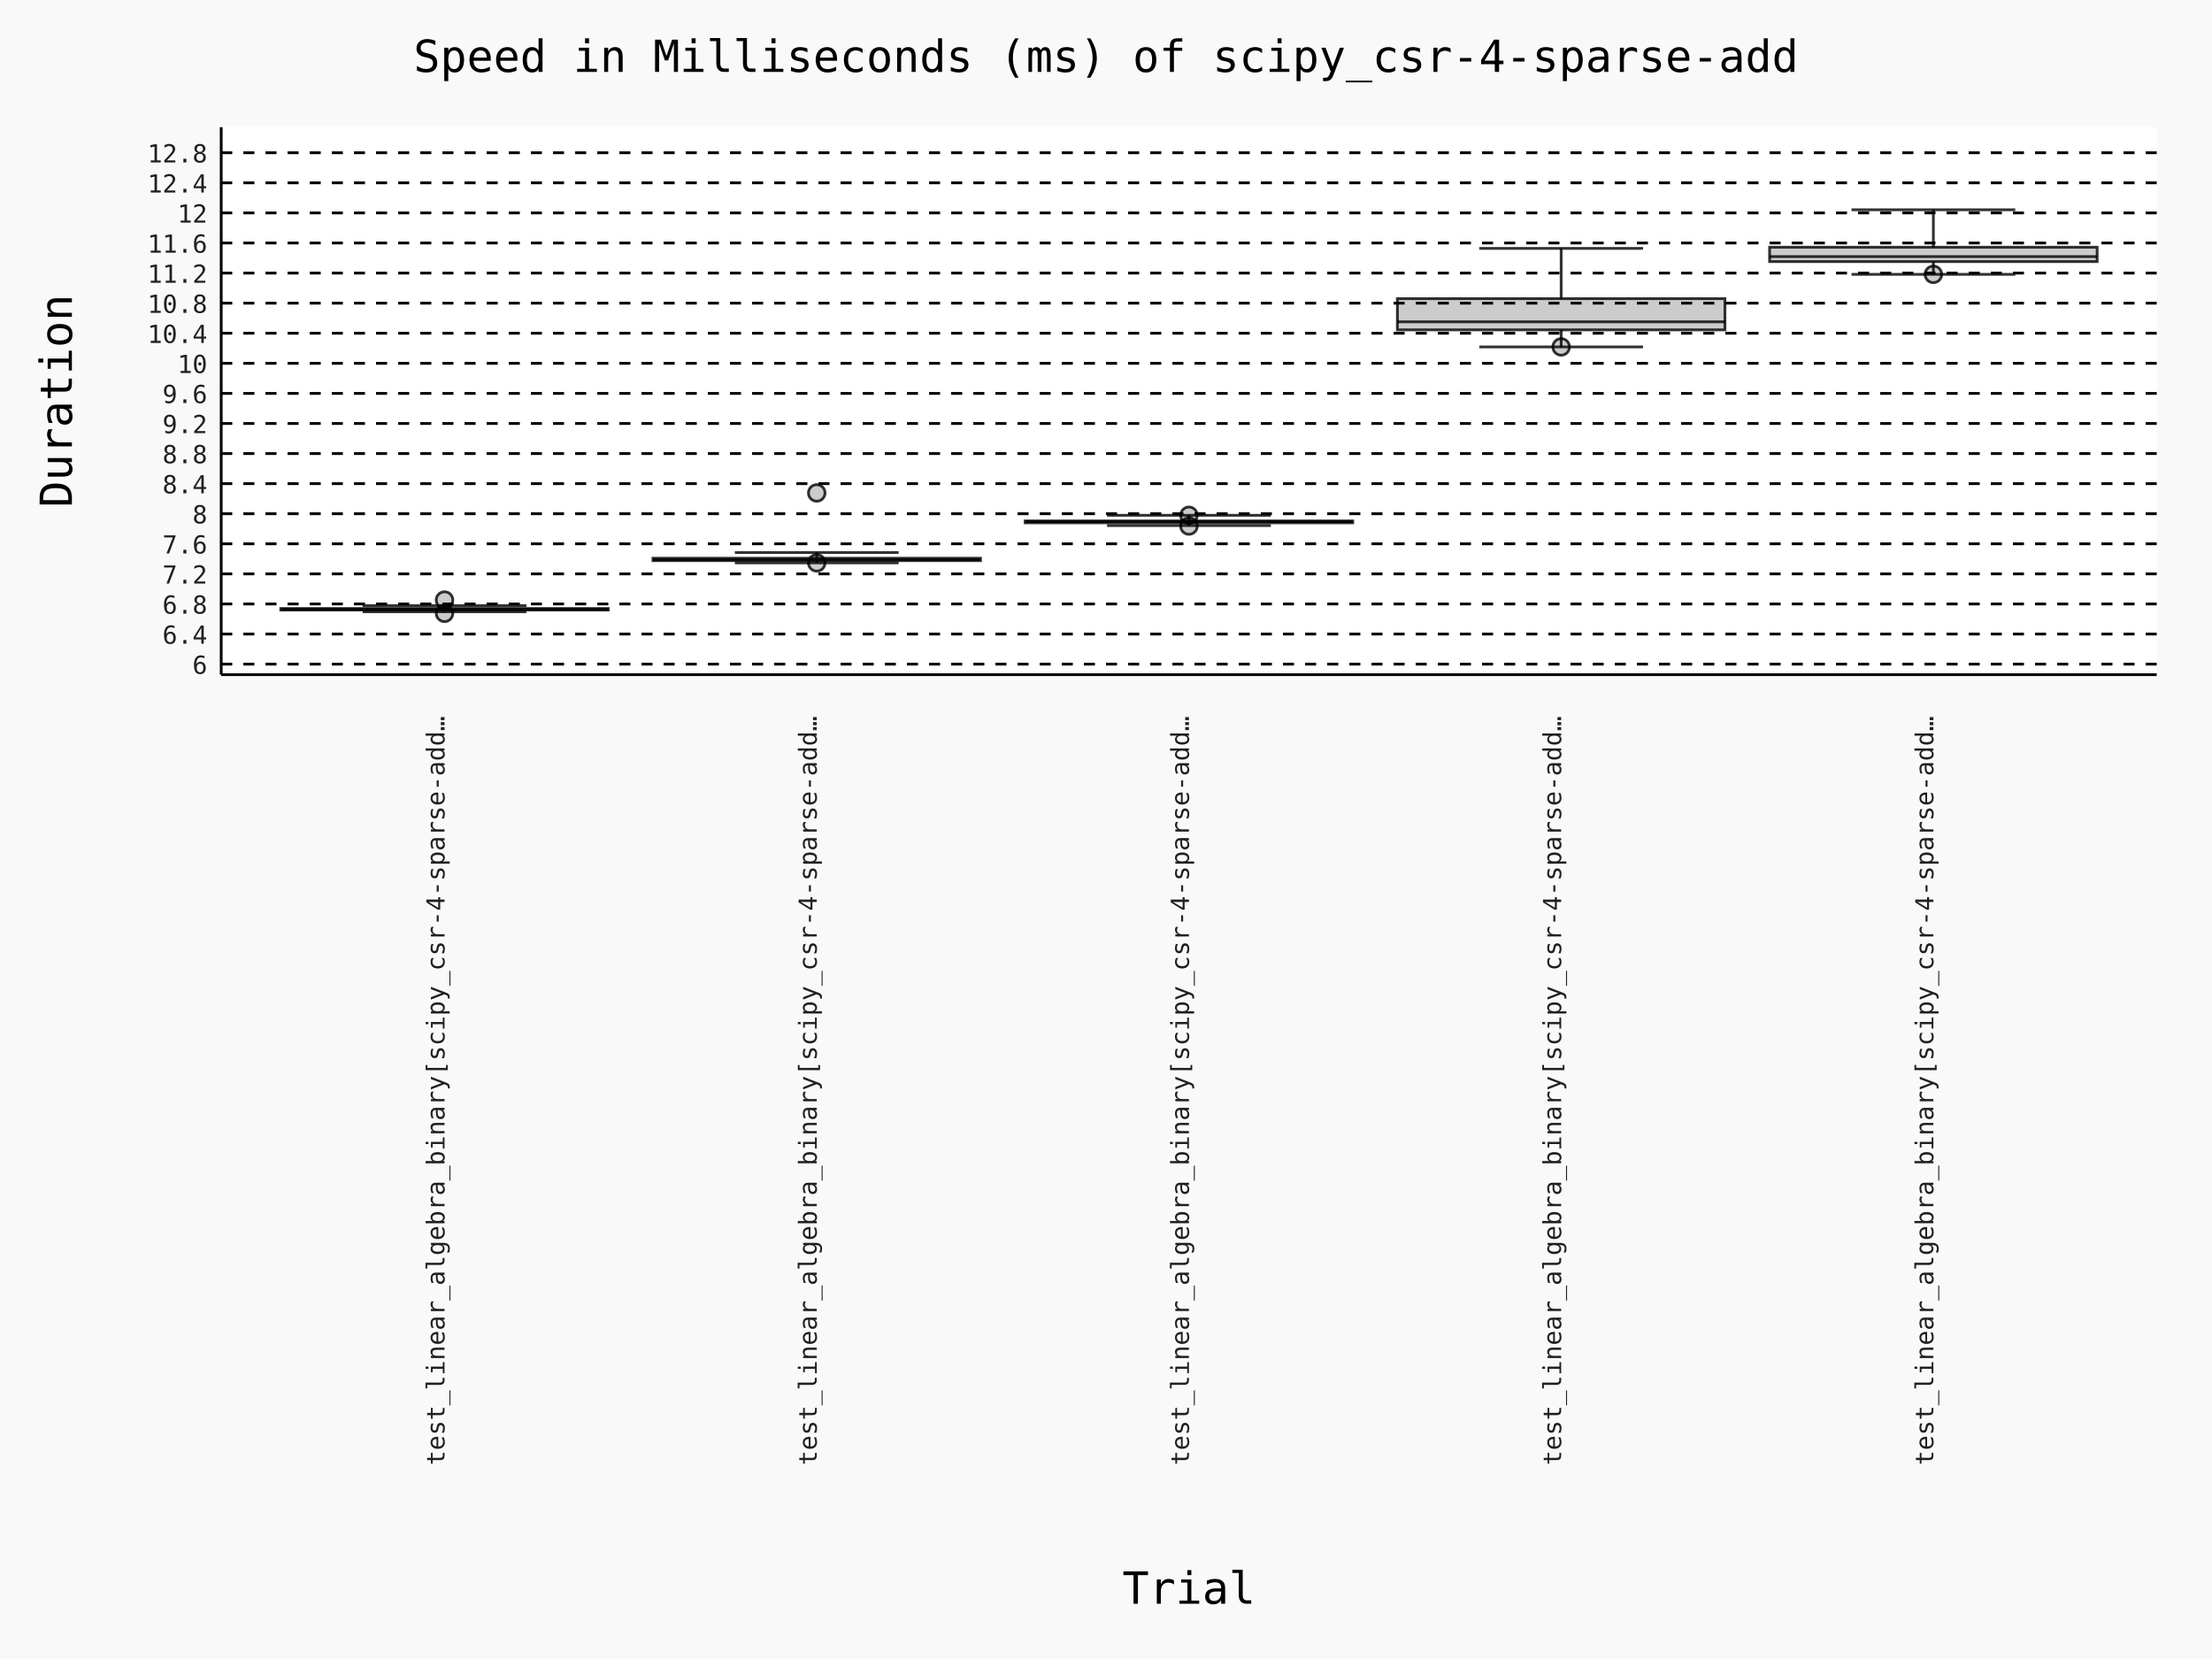
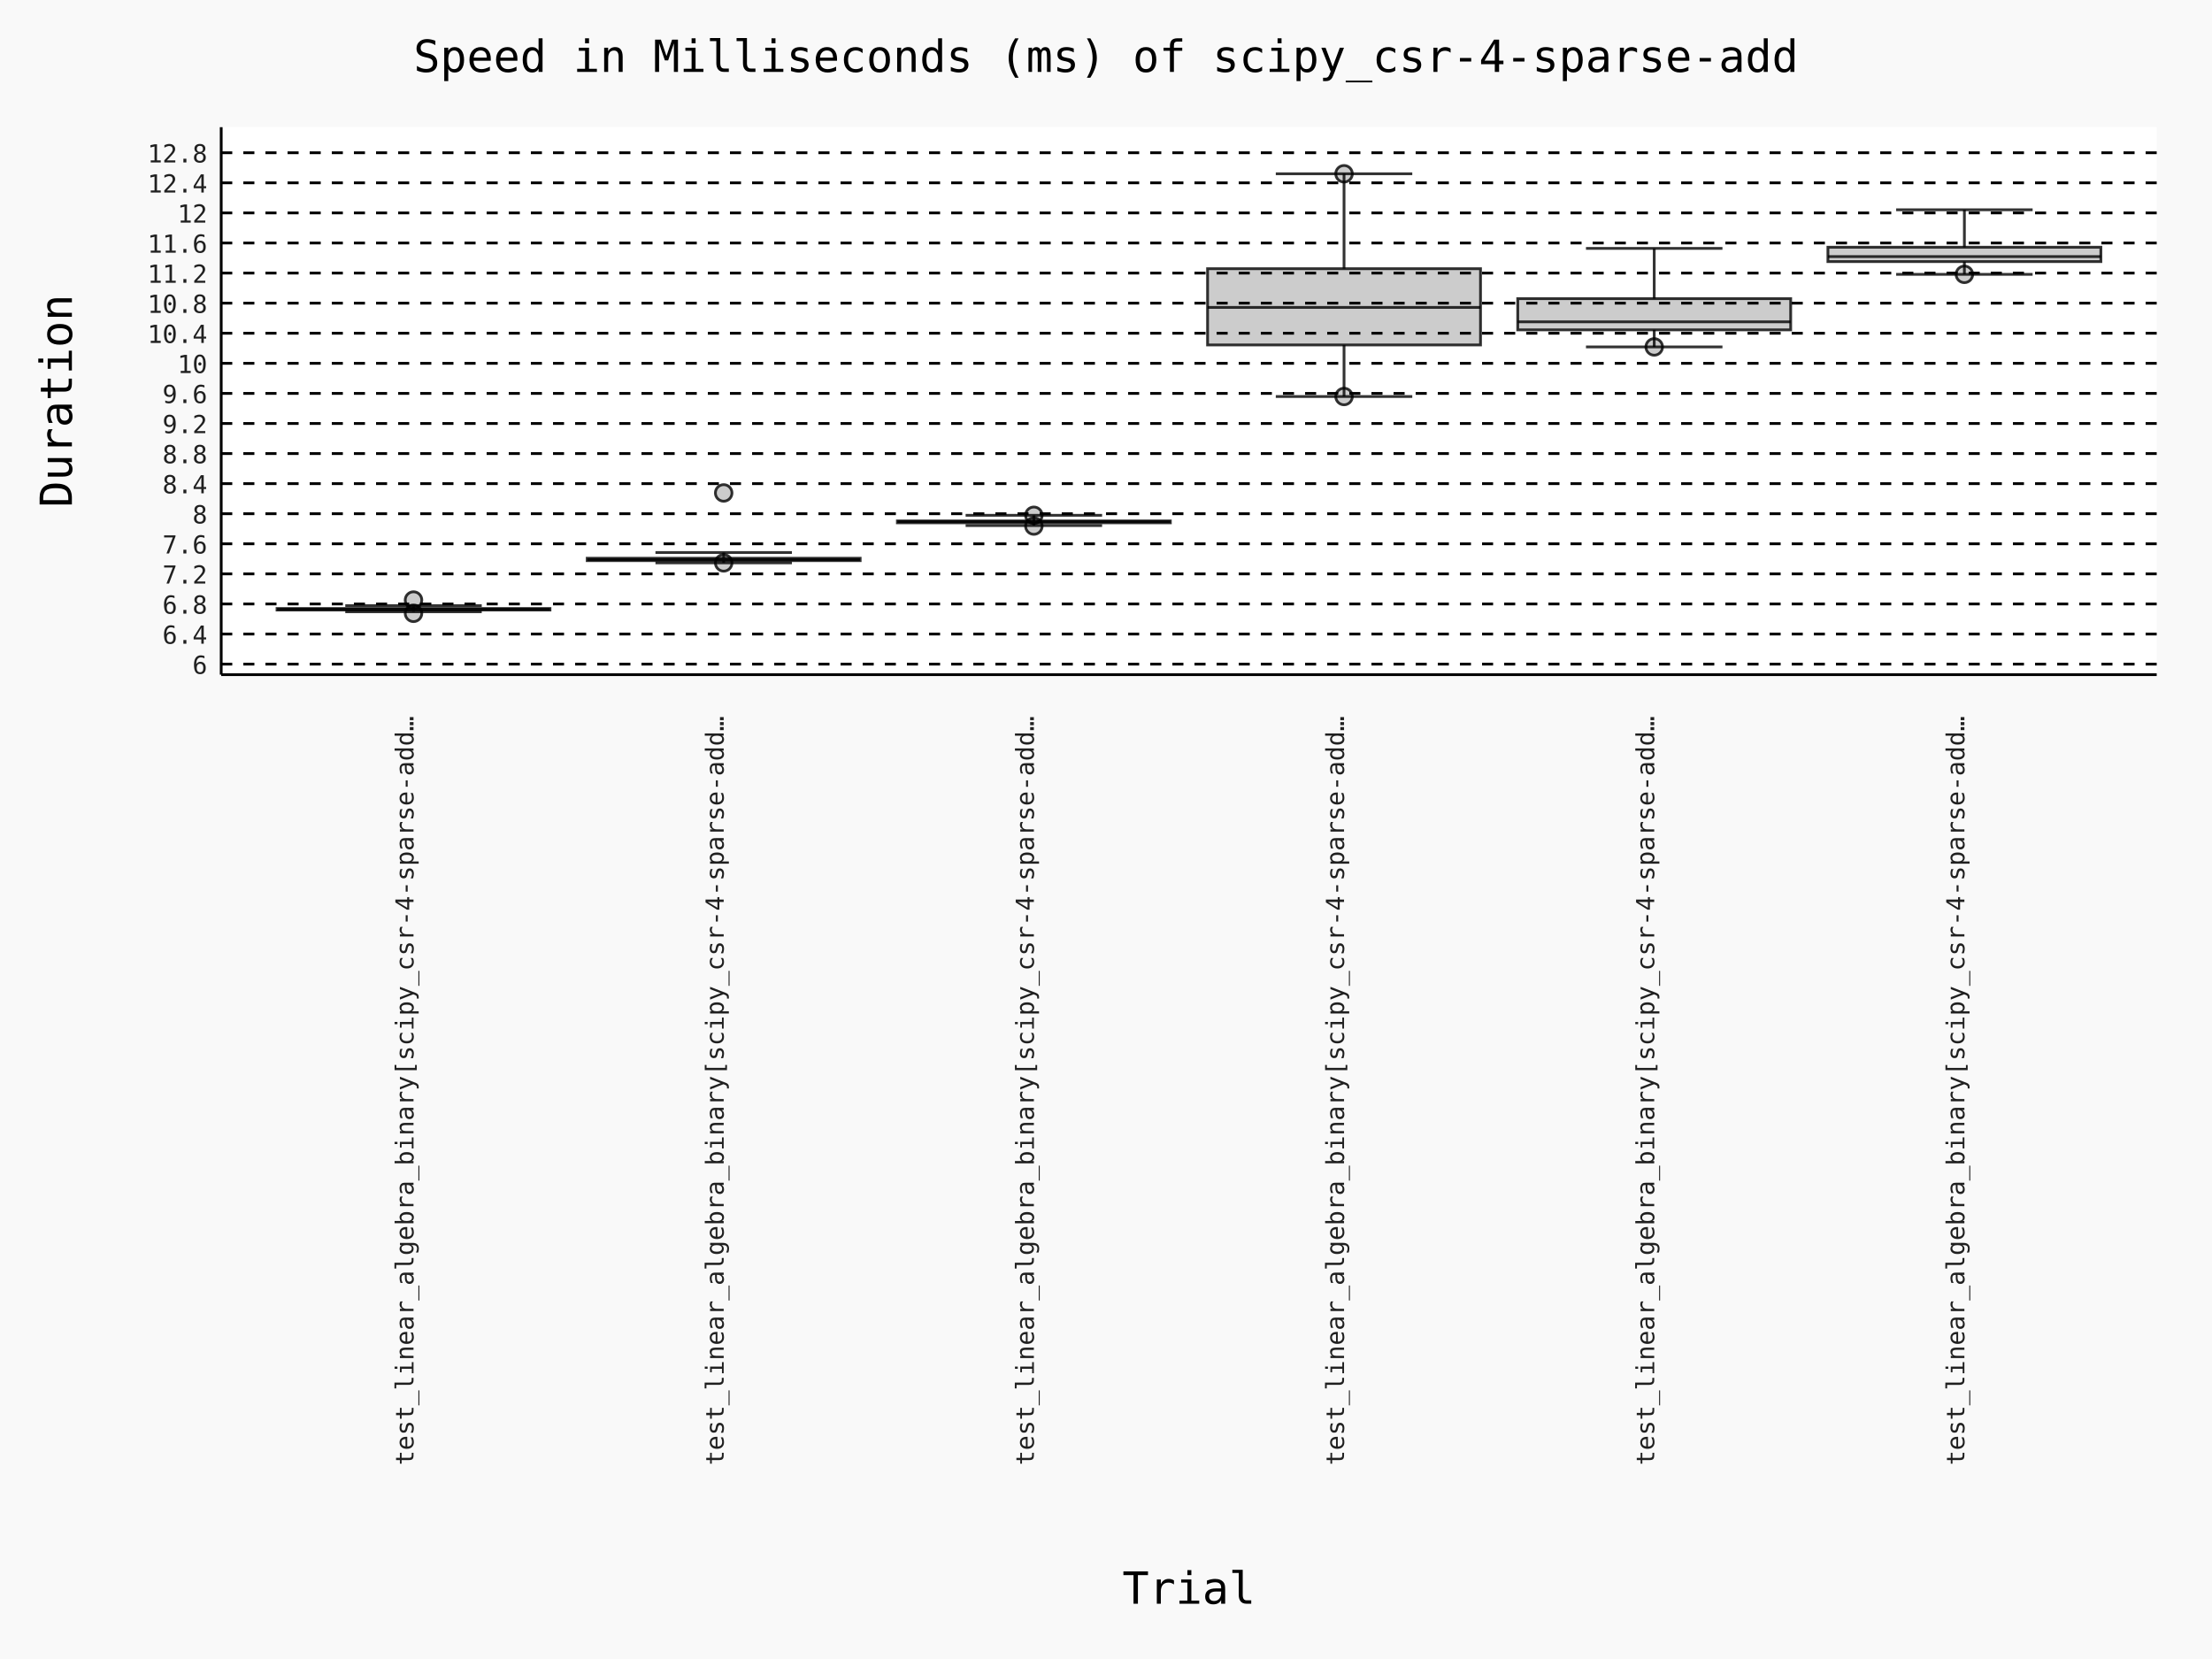
- <svg xmlns="http://www.w3.org/2000/svg" id="chart-ff02e751-774c-4d9a-b267-6b075ef57580" class="pygal-chart" viewBox="0 0 800 600">
+ <svg xmlns="http://www.w3.org/2000/svg" id="chart-46a3e289-b3c2-4d91-8b27-6cdac605e0e9" class="pygal-chart" viewBox="0 0 800 600">
  <defs>
-     <style type="text/css">#chart-ff02e751-774c-4d9a-b267-6b075ef57580{-webkit-user-select:none;-webkit-font-smoothing:antialiased;font-family:Consolas,"Deja Vu Sans Mono","Bitstream Vera Sans Mono","Courier New",monospace}#chart-ff02e751-774c-4d9a-b267-6b075ef57580 .title{font-family:Consolas,"Deja Vu Sans Mono","Bitstream Vera Sans Mono","Courier New",monospace;font-size:16px}#chart-ff02e751-774c-4d9a-b267-6b075ef57580 .legends .legend text{font-family:Consolas,"Deja Vu Sans Mono","Bitstream Vera Sans Mono","Courier New",monospace;font-size:14px}#chart-ff02e751-774c-4d9a-b267-6b075ef57580 .axis text{font-family:Consolas,"Deja Vu Sans Mono","Bitstream Vera Sans Mono","Courier New",monospace;font-size:10px}#chart-ff02e751-774c-4d9a-b267-6b075ef57580 .axis text.major{font-family:Consolas,"Deja Vu Sans Mono","Bitstream Vera Sans Mono","Courier New",monospace;font-size:10px}#chart-ff02e751-774c-4d9a-b267-6b075ef57580 .text-overlay text.value{font-family:Consolas,"Deja Vu Sans Mono","Bitstream Vera Sans Mono","Courier New",monospace;font-size:16px}#chart-ff02e751-774c-4d9a-b267-6b075ef57580 .text-overlay text.label{font-family:Consolas,"Deja Vu Sans Mono","Bitstream Vera Sans Mono","Courier New",monospace;font-size:10px}#chart-ff02e751-774c-4d9a-b267-6b075ef57580 .tooltip{font-family:Consolas,"Deja Vu Sans Mono","Bitstream Vera Sans Mono","Courier New",monospace;font-size:14px}#chart-ff02e751-774c-4d9a-b267-6b075ef57580 text.no_data{font-family:Consolas,"Deja Vu Sans Mono","Bitstream Vera Sans Mono","Courier New",monospace;font-size:64px}
- #chart-ff02e751-774c-4d9a-b267-6b075ef57580{background-color:rgba(249,249,249,1)}#chart-ff02e751-774c-4d9a-b267-6b075ef57580 path,#chart-ff02e751-774c-4d9a-b267-6b075ef57580 line,#chart-ff02e751-774c-4d9a-b267-6b075ef57580 rect,#chart-ff02e751-774c-4d9a-b267-6b075ef57580 circle{-webkit-transition:150ms;-moz-transition:150ms;transition:150ms}#chart-ff02e751-774c-4d9a-b267-6b075ef57580 .graph &gt; .background{fill:rgba(249,249,249,1)}#chart-ff02e751-774c-4d9a-b267-6b075ef57580 .plot &gt; .background{fill:rgba(255,255,255,1)}#chart-ff02e751-774c-4d9a-b267-6b075ef57580 .graph{fill:rgba(0,0,0,.87)}#chart-ff02e751-774c-4d9a-b267-6b075ef57580 text.no_data{fill:rgba(0,0,0,1)}#chart-ff02e751-774c-4d9a-b267-6b075ef57580 .title{fill:rgba(0,0,0,1)}#chart-ff02e751-774c-4d9a-b267-6b075ef57580 .legends .legend text{fill:rgba(0,0,0,.87)}#chart-ff02e751-774c-4d9a-b267-6b075ef57580 .legends .legend:hover text{fill:rgba(0,0,0,1)}#chart-ff02e751-774c-4d9a-b267-6b075ef57580 .axis .line{stroke:rgba(0,0,0,1)}#chart-ff02e751-774c-4d9a-b267-6b075ef57580 .axis .guide.line{stroke:rgba(0,0,0,.54)}#chart-ff02e751-774c-4d9a-b267-6b075ef57580 .axis .major.line{stroke:rgba(0,0,0,.87)}#chart-ff02e751-774c-4d9a-b267-6b075ef57580 .axis text.major{fill:rgba(0,0,0,1)}#chart-ff02e751-774c-4d9a-b267-6b075ef57580 .axis.y .guides:hover .guide.line,#chart-ff02e751-774c-4d9a-b267-6b075ef57580 .line-graph .axis.x .guides:hover .guide.line,#chart-ff02e751-774c-4d9a-b267-6b075ef57580 .stackedline-graph .axis.x .guides:hover .guide.line,#chart-ff02e751-774c-4d9a-b267-6b075ef57580 .xy-graph .axis.x .guides:hover .guide.line{stroke:rgba(0,0,0,1)}#chart-ff02e751-774c-4d9a-b267-6b075ef57580 .axis .guides:hover text{fill:rgba(0,0,0,1)}#chart-ff02e751-774c-4d9a-b267-6b075ef57580 .reactive{fill-opacity:.7;stroke-opacity:.8;stroke-width:1}#chart-ff02e751-774c-4d9a-b267-6b075ef57580 .ci{stroke:rgba(0,0,0,.87)}#chart-ff02e751-774c-4d9a-b267-6b075ef57580 .reactive.active,#chart-ff02e751-774c-4d9a-b267-6b075ef57580 .active .reactive{fill-opacity:.8;stroke-opacity:.9;stroke-width:4}#chart-ff02e751-774c-4d9a-b267-6b075ef57580 .ci .reactive.active{stroke-width:1.5}#chart-ff02e751-774c-4d9a-b267-6b075ef57580 .series text{fill:rgba(0,0,0,1)}#chart-ff02e751-774c-4d9a-b267-6b075ef57580 .tooltip rect{fill:rgba(255,255,255,1);stroke:rgba(0,0,0,1);-webkit-transition:opacity 150ms;-moz-transition:opacity 150ms;transition:opacity 150ms}#chart-ff02e751-774c-4d9a-b267-6b075ef57580 .tooltip .label{fill:rgba(0,0,0,.87)}#chart-ff02e751-774c-4d9a-b267-6b075ef57580 .tooltip .label{fill:rgba(0,0,0,.87)}#chart-ff02e751-774c-4d9a-b267-6b075ef57580 .tooltip .legend{font-size:.8em;fill:rgba(0,0,0,.54)}#chart-ff02e751-774c-4d9a-b267-6b075ef57580 .tooltip .x_label{font-size:.6em;fill:rgba(0,0,0,1)}#chart-ff02e751-774c-4d9a-b267-6b075ef57580 .tooltip .xlink{font-size:.5em;text-decoration:underline}#chart-ff02e751-774c-4d9a-b267-6b075ef57580 .tooltip .value{font-size:1.5em}#chart-ff02e751-774c-4d9a-b267-6b075ef57580 .bound{font-size:.5em}#chart-ff02e751-774c-4d9a-b267-6b075ef57580 .max-value{font-size:.75em;fill:rgba(0,0,0,.54)}#chart-ff02e751-774c-4d9a-b267-6b075ef57580 .map-element{fill:rgba(255,255,255,1);stroke:rgba(0,0,0,.54) !important}#chart-ff02e751-774c-4d9a-b267-6b075ef57580 .map-element .reactive{fill-opacity:inherit;stroke-opacity:inherit}#chart-ff02e751-774c-4d9a-b267-6b075ef57580 .color-0,#chart-ff02e751-774c-4d9a-b267-6b075ef57580 .color-0 a:visited{stroke:#000000;fill:#000000}#chart-ff02e751-774c-4d9a-b267-6b075ef57580 .color-1,#chart-ff02e751-774c-4d9a-b267-6b075ef57580 .color-1 a:visited{stroke:#000000;fill:#000000}#chart-ff02e751-774c-4d9a-b267-6b075ef57580 .color-2,#chart-ff02e751-774c-4d9a-b267-6b075ef57580 .color-2 a:visited{stroke:#000000;fill:#000000}#chart-ff02e751-774c-4d9a-b267-6b075ef57580 .color-3,#chart-ff02e751-774c-4d9a-b267-6b075ef57580 .color-3 a:visited{stroke:#000000;fill:#000000}#chart-ff02e751-774c-4d9a-b267-6b075ef57580 .color-4,#chart-ff02e751-774c-4d9a-b267-6b075ef57580 .color-4 a:visited{stroke:#000000;fill:#000000}#chart-ff02e751-774c-4d9a-b267-6b075ef57580 .text-overlay .color-0 text{fill:white}#chart-ff02e751-774c-4d9a-b267-6b075ef57580 .text-overlay .color-1 text{fill:white}#chart-ff02e751-774c-4d9a-b267-6b075ef57580 .text-overlay .color-2 text{fill:white}#chart-ff02e751-774c-4d9a-b267-6b075ef57580 .text-overlay .color-3 text{fill:white}#chart-ff02e751-774c-4d9a-b267-6b075ef57580 .text-overlay .color-4 text{fill:white}
- #chart-ff02e751-774c-4d9a-b267-6b075ef57580 text.no_data{text-anchor:middle}#chart-ff02e751-774c-4d9a-b267-6b075ef57580 .guide.line{fill:none}#chart-ff02e751-774c-4d9a-b267-6b075ef57580 .centered{text-anchor:middle}#chart-ff02e751-774c-4d9a-b267-6b075ef57580 .title{text-anchor:middle}#chart-ff02e751-774c-4d9a-b267-6b075ef57580 .legends .legend text{fill-opacity:1}#chart-ff02e751-774c-4d9a-b267-6b075ef57580 .axis.x text{text-anchor:middle}#chart-ff02e751-774c-4d9a-b267-6b075ef57580 .axis.x:not(.web) text[transform]{text-anchor:start}#chart-ff02e751-774c-4d9a-b267-6b075ef57580 .axis.x:not(.web) text[transform].backwards{text-anchor:end}#chart-ff02e751-774c-4d9a-b267-6b075ef57580 .axis.y text{text-anchor:end}#chart-ff02e751-774c-4d9a-b267-6b075ef57580 .axis.y text[transform].backwards{text-anchor:start}#chart-ff02e751-774c-4d9a-b267-6b075ef57580 .axis.y2 text{text-anchor:start}#chart-ff02e751-774c-4d9a-b267-6b075ef57580 .axis.y2 text[transform].backwards{text-anchor:end}#chart-ff02e751-774c-4d9a-b267-6b075ef57580 .axis .guide.line{stroke-dasharray:4,4;stroke:black}#chart-ff02e751-774c-4d9a-b267-6b075ef57580 .axis .major.guide.line{stroke-dasharray:6,6;stroke:black}#chart-ff02e751-774c-4d9a-b267-6b075ef57580 .horizontal .axis.y .guide.line,#chart-ff02e751-774c-4d9a-b267-6b075ef57580 .horizontal .axis.y2 .guide.line,#chart-ff02e751-774c-4d9a-b267-6b075ef57580 .vertical .axis.x .guide.line{opacity:0}#chart-ff02e751-774c-4d9a-b267-6b075ef57580 .horizontal .axis.always_show .guide.line,#chart-ff02e751-774c-4d9a-b267-6b075ef57580 .vertical .axis.always_show .guide.line{opacity:1 !important}#chart-ff02e751-774c-4d9a-b267-6b075ef57580 .axis.y .guides:hover .guide.line,#chart-ff02e751-774c-4d9a-b267-6b075ef57580 .axis.y2 .guides:hover .guide.line,#chart-ff02e751-774c-4d9a-b267-6b075ef57580 .axis.x .guides:hover .guide.line{opacity:1}#chart-ff02e751-774c-4d9a-b267-6b075ef57580 .axis .guides:hover text{opacity:1}#chart-ff02e751-774c-4d9a-b267-6b075ef57580 .nofill{fill:none}#chart-ff02e751-774c-4d9a-b267-6b075ef57580 .subtle-fill{fill-opacity:.2}#chart-ff02e751-774c-4d9a-b267-6b075ef57580 .dot{stroke-width:1px;fill-opacity:1;stroke-opacity:1}#chart-ff02e751-774c-4d9a-b267-6b075ef57580 .dot.active{stroke-width:5px}#chart-ff02e751-774c-4d9a-b267-6b075ef57580 .dot.negative{fill:transparent}#chart-ff02e751-774c-4d9a-b267-6b075ef57580 text,#chart-ff02e751-774c-4d9a-b267-6b075ef57580 tspan{stroke:none !important}#chart-ff02e751-774c-4d9a-b267-6b075ef57580 .series text.active{opacity:1}#chart-ff02e751-774c-4d9a-b267-6b075ef57580 .tooltip rect{fill-opacity:.95;stroke-width:.5}#chart-ff02e751-774c-4d9a-b267-6b075ef57580 .tooltip text{fill-opacity:1}#chart-ff02e751-774c-4d9a-b267-6b075ef57580 .showable{visibility:hidden}#chart-ff02e751-774c-4d9a-b267-6b075ef57580 .showable.shown{visibility:visible}#chart-ff02e751-774c-4d9a-b267-6b075ef57580 .gauge-background{fill:rgba(229,229,229,1);stroke:none}#chart-ff02e751-774c-4d9a-b267-6b075ef57580 .bg-lines{stroke:rgba(249,249,249,1);stroke-width:2px}
+     <style type="text/css">#chart-46a3e289-b3c2-4d91-8b27-6cdac605e0e9{-webkit-user-select:none;-webkit-font-smoothing:antialiased;font-family:Consolas,"Deja Vu Sans Mono","Bitstream Vera Sans Mono","Courier New",monospace}#chart-46a3e289-b3c2-4d91-8b27-6cdac605e0e9 .title{font-family:Consolas,"Deja Vu Sans Mono","Bitstream Vera Sans Mono","Courier New",monospace;font-size:16px}#chart-46a3e289-b3c2-4d91-8b27-6cdac605e0e9 .legends .legend text{font-family:Consolas,"Deja Vu Sans Mono","Bitstream Vera Sans Mono","Courier New",monospace;font-size:14px}#chart-46a3e289-b3c2-4d91-8b27-6cdac605e0e9 .axis text{font-family:Consolas,"Deja Vu Sans Mono","Bitstream Vera Sans Mono","Courier New",monospace;font-size:10px}#chart-46a3e289-b3c2-4d91-8b27-6cdac605e0e9 .axis text.major{font-family:Consolas,"Deja Vu Sans Mono","Bitstream Vera Sans Mono","Courier New",monospace;font-size:10px}#chart-46a3e289-b3c2-4d91-8b27-6cdac605e0e9 .text-overlay text.value{font-family:Consolas,"Deja Vu Sans Mono","Bitstream Vera Sans Mono","Courier New",monospace;font-size:16px}#chart-46a3e289-b3c2-4d91-8b27-6cdac605e0e9 .text-overlay text.label{font-family:Consolas,"Deja Vu Sans Mono","Bitstream Vera Sans Mono","Courier New",monospace;font-size:10px}#chart-46a3e289-b3c2-4d91-8b27-6cdac605e0e9 .tooltip{font-family:Consolas,"Deja Vu Sans Mono","Bitstream Vera Sans Mono","Courier New",monospace;font-size:14px}#chart-46a3e289-b3c2-4d91-8b27-6cdac605e0e9 text.no_data{font-family:Consolas,"Deja Vu Sans Mono","Bitstream Vera Sans Mono","Courier New",monospace;font-size:64px}
+ #chart-46a3e289-b3c2-4d91-8b27-6cdac605e0e9{background-color:rgba(249,249,249,1)}#chart-46a3e289-b3c2-4d91-8b27-6cdac605e0e9 path,#chart-46a3e289-b3c2-4d91-8b27-6cdac605e0e9 line,#chart-46a3e289-b3c2-4d91-8b27-6cdac605e0e9 rect,#chart-46a3e289-b3c2-4d91-8b27-6cdac605e0e9 circle{-webkit-transition:150ms;-moz-transition:150ms;transition:150ms}#chart-46a3e289-b3c2-4d91-8b27-6cdac605e0e9 .graph &gt; .background{fill:rgba(249,249,249,1)}#chart-46a3e289-b3c2-4d91-8b27-6cdac605e0e9 .plot &gt; .background{fill:rgba(255,255,255,1)}#chart-46a3e289-b3c2-4d91-8b27-6cdac605e0e9 .graph{fill:rgba(0,0,0,.87)}#chart-46a3e289-b3c2-4d91-8b27-6cdac605e0e9 text.no_data{fill:rgba(0,0,0,1)}#chart-46a3e289-b3c2-4d91-8b27-6cdac605e0e9 .title{fill:rgba(0,0,0,1)}#chart-46a3e289-b3c2-4d91-8b27-6cdac605e0e9 .legends .legend text{fill:rgba(0,0,0,.87)}#chart-46a3e289-b3c2-4d91-8b27-6cdac605e0e9 .legends .legend:hover text{fill:rgba(0,0,0,1)}#chart-46a3e289-b3c2-4d91-8b27-6cdac605e0e9 .axis .line{stroke:rgba(0,0,0,1)}#chart-46a3e289-b3c2-4d91-8b27-6cdac605e0e9 .axis .guide.line{stroke:rgba(0,0,0,.54)}#chart-46a3e289-b3c2-4d91-8b27-6cdac605e0e9 .axis .major.line{stroke:rgba(0,0,0,.87)}#chart-46a3e289-b3c2-4d91-8b27-6cdac605e0e9 .axis text.major{fill:rgba(0,0,0,1)}#chart-46a3e289-b3c2-4d91-8b27-6cdac605e0e9 .axis.y .guides:hover .guide.line,#chart-46a3e289-b3c2-4d91-8b27-6cdac605e0e9 .line-graph .axis.x .guides:hover .guide.line,#chart-46a3e289-b3c2-4d91-8b27-6cdac605e0e9 .stackedline-graph .axis.x .guides:hover .guide.line,#chart-46a3e289-b3c2-4d91-8b27-6cdac605e0e9 .xy-graph .axis.x .guides:hover .guide.line{stroke:rgba(0,0,0,1)}#chart-46a3e289-b3c2-4d91-8b27-6cdac605e0e9 .axis .guides:hover text{fill:rgba(0,0,0,1)}#chart-46a3e289-b3c2-4d91-8b27-6cdac605e0e9 .reactive{fill-opacity:.7;stroke-opacity:.8;stroke-width:1}#chart-46a3e289-b3c2-4d91-8b27-6cdac605e0e9 .ci{stroke:rgba(0,0,0,.87)}#chart-46a3e289-b3c2-4d91-8b27-6cdac605e0e9 .reactive.active,#chart-46a3e289-b3c2-4d91-8b27-6cdac605e0e9 .active .reactive{fill-opacity:.8;stroke-opacity:.9;stroke-width:4}#chart-46a3e289-b3c2-4d91-8b27-6cdac605e0e9 .ci .reactive.active{stroke-width:1.5}#chart-46a3e289-b3c2-4d91-8b27-6cdac605e0e9 .series text{fill:rgba(0,0,0,1)}#chart-46a3e289-b3c2-4d91-8b27-6cdac605e0e9 .tooltip rect{fill:rgba(255,255,255,1);stroke:rgba(0,0,0,1);-webkit-transition:opacity 150ms;-moz-transition:opacity 150ms;transition:opacity 150ms}#chart-46a3e289-b3c2-4d91-8b27-6cdac605e0e9 .tooltip .label{fill:rgba(0,0,0,.87)}#chart-46a3e289-b3c2-4d91-8b27-6cdac605e0e9 .tooltip .label{fill:rgba(0,0,0,.87)}#chart-46a3e289-b3c2-4d91-8b27-6cdac605e0e9 .tooltip .legend{font-size:.8em;fill:rgba(0,0,0,.54)}#chart-46a3e289-b3c2-4d91-8b27-6cdac605e0e9 .tooltip .x_label{font-size:.6em;fill:rgba(0,0,0,1)}#chart-46a3e289-b3c2-4d91-8b27-6cdac605e0e9 .tooltip .xlink{font-size:.5em;text-decoration:underline}#chart-46a3e289-b3c2-4d91-8b27-6cdac605e0e9 .tooltip .value{font-size:1.5em}#chart-46a3e289-b3c2-4d91-8b27-6cdac605e0e9 .bound{font-size:.5em}#chart-46a3e289-b3c2-4d91-8b27-6cdac605e0e9 .max-value{font-size:.75em;fill:rgba(0,0,0,.54)}#chart-46a3e289-b3c2-4d91-8b27-6cdac605e0e9 .map-element{fill:rgba(255,255,255,1);stroke:rgba(0,0,0,.54) !important}#chart-46a3e289-b3c2-4d91-8b27-6cdac605e0e9 .map-element .reactive{fill-opacity:inherit;stroke-opacity:inherit}#chart-46a3e289-b3c2-4d91-8b27-6cdac605e0e9 .color-0,#chart-46a3e289-b3c2-4d91-8b27-6cdac605e0e9 .color-0 a:visited{stroke:#000000;fill:#000000}#chart-46a3e289-b3c2-4d91-8b27-6cdac605e0e9 .color-1,#chart-46a3e289-b3c2-4d91-8b27-6cdac605e0e9 .color-1 a:visited{stroke:#000000;fill:#000000}#chart-46a3e289-b3c2-4d91-8b27-6cdac605e0e9 .color-2,#chart-46a3e289-b3c2-4d91-8b27-6cdac605e0e9 .color-2 a:visited{stroke:#000000;fill:#000000}#chart-46a3e289-b3c2-4d91-8b27-6cdac605e0e9 .color-3,#chart-46a3e289-b3c2-4d91-8b27-6cdac605e0e9 .color-3 a:visited{stroke:#000000;fill:#000000}#chart-46a3e289-b3c2-4d91-8b27-6cdac605e0e9 .color-4,#chart-46a3e289-b3c2-4d91-8b27-6cdac605e0e9 .color-4 a:visited{stroke:#000000;fill:#000000}#chart-46a3e289-b3c2-4d91-8b27-6cdac605e0e9 .color-5,#chart-46a3e289-b3c2-4d91-8b27-6cdac605e0e9 .color-5 a:visited{stroke:#000000;fill:#000000}#chart-46a3e289-b3c2-4d91-8b27-6cdac605e0e9 .text-overlay .color-0 text{fill:white}#chart-46a3e289-b3c2-4d91-8b27-6cdac605e0e9 .text-overlay .color-1 text{fill:white}#chart-46a3e289-b3c2-4d91-8b27-6cdac605e0e9 .text-overlay .color-2 text{fill:white}#chart-46a3e289-b3c2-4d91-8b27-6cdac605e0e9 .text-overlay .color-3 text{fill:white}#chart-46a3e289-b3c2-4d91-8b27-6cdac605e0e9 .text-overlay .color-4 text{fill:white}#chart-46a3e289-b3c2-4d91-8b27-6cdac605e0e9 .text-overlay .color-5 text{fill:white}
+ #chart-46a3e289-b3c2-4d91-8b27-6cdac605e0e9 text.no_data{text-anchor:middle}#chart-46a3e289-b3c2-4d91-8b27-6cdac605e0e9 .guide.line{fill:none}#chart-46a3e289-b3c2-4d91-8b27-6cdac605e0e9 .centered{text-anchor:middle}#chart-46a3e289-b3c2-4d91-8b27-6cdac605e0e9 .title{text-anchor:middle}#chart-46a3e289-b3c2-4d91-8b27-6cdac605e0e9 .legends .legend text{fill-opacity:1}#chart-46a3e289-b3c2-4d91-8b27-6cdac605e0e9 .axis.x text{text-anchor:middle}#chart-46a3e289-b3c2-4d91-8b27-6cdac605e0e9 .axis.x:not(.web) text[transform]{text-anchor:start}#chart-46a3e289-b3c2-4d91-8b27-6cdac605e0e9 .axis.x:not(.web) text[transform].backwards{text-anchor:end}#chart-46a3e289-b3c2-4d91-8b27-6cdac605e0e9 .axis.y text{text-anchor:end}#chart-46a3e289-b3c2-4d91-8b27-6cdac605e0e9 .axis.y text[transform].backwards{text-anchor:start}#chart-46a3e289-b3c2-4d91-8b27-6cdac605e0e9 .axis.y2 text{text-anchor:start}#chart-46a3e289-b3c2-4d91-8b27-6cdac605e0e9 .axis.y2 text[transform].backwards{text-anchor:end}#chart-46a3e289-b3c2-4d91-8b27-6cdac605e0e9 .axis .guide.line{stroke-dasharray:4,4;stroke:black}#chart-46a3e289-b3c2-4d91-8b27-6cdac605e0e9 .axis .major.guide.line{stroke-dasharray:6,6;stroke:black}#chart-46a3e289-b3c2-4d91-8b27-6cdac605e0e9 .horizontal .axis.y .guide.line,#chart-46a3e289-b3c2-4d91-8b27-6cdac605e0e9 .horizontal .axis.y2 .guide.line,#chart-46a3e289-b3c2-4d91-8b27-6cdac605e0e9 .vertical .axis.x .guide.line{opacity:0}#chart-46a3e289-b3c2-4d91-8b27-6cdac605e0e9 .horizontal .axis.always_show .guide.line,#chart-46a3e289-b3c2-4d91-8b27-6cdac605e0e9 .vertical .axis.always_show .guide.line{opacity:1 !important}#chart-46a3e289-b3c2-4d91-8b27-6cdac605e0e9 .axis.y .guides:hover .guide.line,#chart-46a3e289-b3c2-4d91-8b27-6cdac605e0e9 .axis.y2 .guides:hover .guide.line,#chart-46a3e289-b3c2-4d91-8b27-6cdac605e0e9 .axis.x .guides:hover .guide.line{opacity:1}#chart-46a3e289-b3c2-4d91-8b27-6cdac605e0e9 .axis .guides:hover text{opacity:1}#chart-46a3e289-b3c2-4d91-8b27-6cdac605e0e9 .nofill{fill:none}#chart-46a3e289-b3c2-4d91-8b27-6cdac605e0e9 .subtle-fill{fill-opacity:.2}#chart-46a3e289-b3c2-4d91-8b27-6cdac605e0e9 .dot{stroke-width:1px;fill-opacity:1;stroke-opacity:1}#chart-46a3e289-b3c2-4d91-8b27-6cdac605e0e9 .dot.active{stroke-width:5px}#chart-46a3e289-b3c2-4d91-8b27-6cdac605e0e9 .dot.negative{fill:transparent}#chart-46a3e289-b3c2-4d91-8b27-6cdac605e0e9 text,#chart-46a3e289-b3c2-4d91-8b27-6cdac605e0e9 tspan{stroke:none !important}#chart-46a3e289-b3c2-4d91-8b27-6cdac605e0e9 .series text.active{opacity:1}#chart-46a3e289-b3c2-4d91-8b27-6cdac605e0e9 .tooltip rect{fill-opacity:.95;stroke-width:.5}#chart-46a3e289-b3c2-4d91-8b27-6cdac605e0e9 .tooltip text{fill-opacity:1}#chart-46a3e289-b3c2-4d91-8b27-6cdac605e0e9 .showable{visibility:hidden}#chart-46a3e289-b3c2-4d91-8b27-6cdac605e0e9 .showable.shown{visibility:visible}#chart-46a3e289-b3c2-4d91-8b27-6cdac605e0e9 .gauge-background{fill:rgba(229,229,229,1);stroke:none}#chart-46a3e289-b3c2-4d91-8b27-6cdac605e0e9 .bg-lines{stroke:rgba(249,249,249,1);stroke-width:2px}
.tooltip .value{font-size:1em !important}.axis text{font-size:9px !important}</style>
  </defs>
  <g class="graph custombox-graph vertical">
    <rect x="0" y="0" width="800" height="600" class="background" />
    <g transform="translate(80, 46)" class="plot">
      <rect x="0" y="0" width="700.0" height="198.0" class="background" />
      <g class="axis y always_show">
        <path d="M0 198 h700" class="line" />
        <g class="guides">
          <path d="M0 194.192 h700" class="guide line" />
          <text x="-5" y="197.692" class="">6</text>
        </g>
        <g class="guides">
          <path d="M0 183.313 h700" class="guide line" />
          <text x="-5" y="186.813" class="">6.4</text>
        </g>
        <g class="guides">
          <path d="M0 172.434 h700" class="guide line" />
          <text x="-5" y="175.934" class="">6.8</text>
        </g>
        <g class="guides">
          <path d="M0 161.555 h700" class="guide line" />
          <text x="-5" y="165.055" class="">7.2</text>
        </g>
        <g class="guides">
          <path d="M0 150.676 h700" class="guide line" />
          <text x="-5" y="154.176" class="">7.6</text>
        </g>
        <g class="guides">
          <path d="M0 139.797 h700" class="guide line" />
          <text x="-5" y="143.297" class="">8</text>
        </g>
        <g class="guides">
          <path d="M0 128.918 h700" class="guide line" />
          <text x="-5" y="132.418" class="">8.4</text>
        </g>
        <g class="guides">
          <path d="M0 118.038 h700" class="guide line" />
          <text x="-5" y="121.538" class="">8.8</text>
        </g>
        <g class="guides">
          <path d="M0 107.159 h700" class="guide line" />
          <text x="-5" y="110.659" class="">9.2</text>
        </g>
        <g class="guides">
          <path d="M0 96.28 h700" class="guide line" />
          <text x="-5" y="99.78" class="">9.6</text>
        </g>
        <g class="guides">
          <path d="M0 85.401 h700" class="guide line" />
          <text x="-5" y="88.901" class="">10</text>
        </g>
        <g class="guides">
          <path d="M0 74.522 h700" class="guide line" />
          <text x="-5" y="78.022" class="">10.4</text>
        </g>
        <g class="guides">
          <path d="M0 63.643 h700" class="guide line" />
          <text x="-5" y="67.143" class="">10.8</text>
        </g>
        <g class="guides">
          <path d="M0 52.764 h700" class="guide line" />
          <text x="-5" y="56.264" class="">11.2</text>
        </g>
        <g class="guides">
          <path d="M0 41.885 h700" class="guide line" />
          <text x="-5" y="45.385" class="">11.6</text>
        </g>
        <g class="guides">
          <path d="M0 31.005 h700" class="guide line" />
          <text x="-5" y="34.505" class="">12</text>
        </g>
        <g class="guides">
          <path d="M0 20.126 h700" class="guide line" />
          <text x="-5" y="23.626" class="">12.4</text>
        </g>
        <g class="guides">
          <path d="M0 9.247 h700" class="guide line" />
          <text x="-5" y="12.747" class="">12.8</text>
        </g>
      </g>
      <g class="axis x">
        <path d="M0 0 v198" class="line" />
        <g class="guides">
-           <path d="M80.769 0 v198" class="guide line" />
-           <text x="80.769" y="213.0" class="backwards" transform="rotate(270 80.76923 213)">test_linear_algebra_binary[scipy_csr-4-sparse-add…</text>
-         </g>
-         <g class="guides">
-           <path d="M215.385 0 v198" class="guide line" />
-           <text x="215.385" y="213.0" class="backwards" transform="rotate(270 215.3846 213)">test_linear_algebra_binary[scipy_csr-4-sparse-add…</text>
-         </g>
-         <g class="guides">
-           <path d="M350 0 v198" class="guide line" />
-           <text x="350.0" y="213.0" class="backwards" transform="rotate(270 350 213)">test_linear_algebra_binary[scipy_csr-4-sparse-add…</text>
-         </g>
-         <g class="guides">
-           <path d="M484.615 0 v198" class="guide line" />
-           <text x="484.615" y="213.0" class="backwards" transform="rotate(270 484.6154 213)">test_linear_algebra_binary[scipy_csr-4-sparse-add…</text>
-         </g>
-         <g class="guides">
-           <path d="M619.231 0 v198" class="guide line" />
-           <text x="619.231" y="213.0" class="backwards" transform="rotate(270 619.2308 213)">test_linear_algebra_binary[scipy_csr-4-sparse-add…</text>
+           <path d="M69.551 0 v198" class="guide line" />
+           <text x="69.551" y="213.0" class="backwards" transform="rotate(270 69.55128 213)">test_linear_algebra_binary[scipy_csr-4-sparse-add…</text>
+         </g>
+         <g class="guides">
+           <path d="M181.731 0 v198" class="guide line" />
+           <text x="181.731" y="213.0" class="backwards" transform="rotate(270 181.7308 213)">test_linear_algebra_binary[scipy_csr-4-sparse-add…</text>
+         </g>
+         <g class="guides">
+           <path d="M293.91 0 v198" class="guide line" />
+           <text x="293.91" y="213.0" class="backwards" transform="rotate(270 293.9103 213)">test_linear_algebra_binary[scipy_csr-4-sparse-add…</text>
+         </g>
+         <g class="guides">
+           <path d="M406.09 0 v198" class="guide line" />
+           <text x="406.09" y="213.0" class="backwards" transform="rotate(270 406.0897 213)">test_linear_algebra_binary[scipy_csr-4-sparse-add…</text>
+         </g>
+         <g class="guides">
+           <path d="M518.269 0 v198" class="guide line" />
+           <text x="518.269" y="213.0" class="backwards" transform="rotate(270 518.2692 213)">test_linear_algebra_binary[scipy_csr-4-sparse-add…</text>
+         </g>
+         <g class="guides">
+           <path d="M630.449 0 v198" class="guide line" />
+           <text x="630.449" y="213.0" class="backwards" transform="rotate(270 630.4487 213)">test_linear_algebra_binary[scipy_csr-4-sparse-add…</text>
        </g>
      </g>
      <g class="series serie-0 color-0">
        <g class="boxes">
          <g class="box">
-             <path stroke-width="3" d="M51.154 175.26 L110.385 175.26" class="reactive tooltip-trigger" />
-             <path stroke-width="3" d="M21.538 174.343 L140 174.343" class="reactive tooltip-trigger" />
-             <path stroke-width="3" d="M51.154 173.029 L110.385 173.029" class="reactive tooltip-trigger" />
-             <path stroke-width="2" d="M80.769 175.26 L80.769 174.625" class="reactive tooltip-trigger" />
-             <path stroke-width="2" d="M80.769 173.029 L80.769 174.075" class="reactive tooltip-trigger" />
-             <rect x="21.538" y="174.075" height="0.551" width="118.462" class="subtle-fill reactive tooltip-trigger" />
-             <circle cx="80.769" cy="175.812" r="3" class="subtle-fill reactive tooltip-trigger" />
-             <circle cx="80.769" cy="171.022" r="3" class="subtle-fill reactive tooltip-trigger" />
+             <path stroke-width="3" d="M44.872 175.26 L94.231 175.26" class="reactive tooltip-trigger" />
+             <path stroke-width="3" d="M20.192 174.343 L118.91 174.343" class="reactive tooltip-trigger" />
+             <path stroke-width="3" d="M44.872 173.029 L94.231 173.029" class="reactive tooltip-trigger" />
+             <path stroke-width="2" d="M69.551 175.26 L69.551 174.625" class="reactive tooltip-trigger" />
+             <path stroke-width="2" d="M69.551 173.029 L69.551 174.075" class="reactive tooltip-trigger" />
+             <rect x="20.192" y="174.075" height="0.551" width="98.718" class="subtle-fill reactive tooltip-trigger" />
+             <circle cx="69.551" cy="175.812" r="3" class="subtle-fill reactive tooltip-trigger" />
+             <circle cx="69.551" cy="171.022" r="3" class="subtle-fill reactive tooltip-trigger" />
          </g>
        </g>
      </g>
      <g class="series serie-1 color-1">
        <g class="boxes">
          <g class="box">
-             <path stroke-width="3" d="M185.769 157.569 L245 157.569" class="reactive tooltip-trigger" />
-             <path stroke-width="3" d="M156.154 156.37 L274.615 156.37" class="reactive tooltip-trigger" />
-             <path stroke-width="3" d="M185.769 153.827 L245 153.827" class="reactive tooltip-trigger" />
-             <path stroke-width="2" d="M215.385 157.569 L215.385 156.764" class="reactive tooltip-trigger" />
-             <path stroke-width="2" d="M215.385 153.827 L215.385 155.893" class="reactive tooltip-trigger" />
-             <rect x="156.154" y="155.893" height="0.871" width="118.462" class="subtle-fill reactive tooltip-trigger" />
-             <circle cx="215.385" cy="157.569" r="3" class="subtle-fill reactive tooltip-trigger" />
-             <circle cx="215.385" cy="132.275" r="3" class="subtle-fill reactive tooltip-trigger" />
+             <path stroke-width="3" d="M157.051 157.569 L206.41 157.569" class="reactive tooltip-trigger" />
+             <path stroke-width="3" d="M132.372 156.37 L231.09 156.37" class="reactive tooltip-trigger" />
+             <path stroke-width="3" d="M157.051 153.827 L206.41 153.827" class="reactive tooltip-trigger" />
+             <path stroke-width="2" d="M181.731 157.569 L181.731 156.764" class="reactive tooltip-trigger" />
+             <path stroke-width="2" d="M181.731 153.827 L181.731 155.893" class="reactive tooltip-trigger" />
+             <rect x="132.372" y="155.893" height="0.871" width="98.718" class="subtle-fill reactive tooltip-trigger" />
+             <circle cx="181.731" cy="157.569" r="3" class="subtle-fill reactive tooltip-trigger" />
+             <circle cx="181.731" cy="132.275" r="3" class="subtle-fill reactive tooltip-trigger" />
          </g>
        </g>
      </g>
      <g class="series serie-2 color-2">
        <g class="boxes">
          <g class="box">
-             <path stroke-width="3" d="M320.385 144.077 L379.615 144.077" class="reactive tooltip-trigger" />
-             <path stroke-width="3" d="M290.769 142.635 L409.231 142.635" class="reactive tooltip-trigger" />
-             <path stroke-width="3" d="M320.385 140.364 L379.615 140.364" class="reactive tooltip-trigger" />
-             <path stroke-width="2" d="M350 144.077 L350 143.082" class="reactive tooltip-trigger" />
-             <path stroke-width="2" d="M350 140.364 L350 142.412" class="reactive tooltip-trigger" />
-             <rect x="290.769" y="142.412" height="0.67" width="118.462" class="subtle-fill reactive tooltip-trigger" />
-             <circle cx="350.0" cy="144.251" r="3" class="subtle-fill reactive tooltip-trigger" />
-             <circle cx="350.0" cy="140.364" r="3" class="subtle-fill reactive tooltip-trigger" />
+             <path stroke-width="3" d="M269.231 144.077 L318.59 144.077" class="reactive tooltip-trigger" />
+             <path stroke-width="3" d="M244.551 142.635 L343.269 142.635" class="reactive tooltip-trigger" />
+             <path stroke-width="3" d="M269.231 140.364 L318.59 140.364" class="reactive tooltip-trigger" />
+             <path stroke-width="2" d="M293.91 144.077 L293.91 143.082" class="reactive tooltip-trigger" />
+             <path stroke-width="2" d="M293.91 140.364 L293.91 142.412" class="reactive tooltip-trigger" />
+             <rect x="244.551" y="142.412" height="0.67" width="98.718" class="subtle-fill reactive tooltip-trigger" />
+             <circle cx="293.91" cy="144.251" r="3" class="subtle-fill reactive tooltip-trigger" />
+             <circle cx="293.91" cy="140.364" r="3" class="subtle-fill reactive tooltip-trigger" />
          </g>
        </g>
      </g>
      <g class="series serie-3 color-3">
        <g class="boxes">
          <g class="box">
-             <path stroke-width="3" d="M455 79.468 L514.231 79.468" class="reactive tooltip-trigger" />
-             <path stroke-width="3" d="M425.385 70.392 L543.846 70.392" class="reactive tooltip-trigger" />
-             <path stroke-width="3" d="M455 43.834 L514.231 43.834" class="reactive tooltip-trigger" />
-             <path stroke-width="2" d="M484.615 79.468 L484.615 73.3" class="reactive tooltip-trigger" />
-             <path stroke-width="2" d="M484.615 43.834 L484.615 62.012" class="reactive tooltip-trigger" />
-             <rect x="425.385" y="62.012" height="11.288" width="118.462" class="subtle-fill reactive tooltip-trigger" />
-             <circle cx="484.615" cy="79.468" r="3" class="subtle-fill reactive tooltip-trigger" />
-             <circle cx="484.615" cy="-50.428" r="3" class="subtle-fill reactive tooltip-trigger" />
+             <path stroke-width="3" d="M381.41 97.407 L430.769 97.407" class="reactive tooltip-trigger" />
+             <path stroke-width="3" d="M356.731 65.18 L455.449 65.18" class="reactive tooltip-trigger" />
+             <path stroke-width="3" d="M381.41 16.85 L430.769 16.85" class="reactive tooltip-trigger" />
+             <path stroke-width="2" d="M406.09 97.407 L406.09 78.758" class="reactive tooltip-trigger" />
+             <path stroke-width="2" d="M406.09 16.85 L406.09 51.179" class="reactive tooltip-trigger" />
+             <rect x="356.731" y="51.179" height="27.579" width="98.718" class="subtle-fill reactive tooltip-trigger" />
+             <circle cx="406.09" cy="97.407" r="3" class="subtle-fill reactive tooltip-trigger" />
+             <circle cx="406.09" cy="16.85" r="3" class="subtle-fill reactive tooltip-trigger" />
          </g>
        </g>
      </g>
      <g class="series serie-4 color-4">
        <g class="boxes">
          <g class="box">
-             <path stroke-width="3" d="M589.615 53.224 L648.846 53.224" class="reactive tooltip-trigger" />
-             <path stroke-width="3" d="M560 46.797 L678.462 46.797" class="reactive tooltip-trigger" />
-             <path stroke-width="3" d="M589.615 29.867 L648.846 29.867" class="reactive tooltip-trigger" />
-             <path stroke-width="2" d="M619.231 53.224 L619.231 48.609" class="reactive tooltip-trigger" />
-             <path stroke-width="2" d="M619.231 29.867 L619.231 43.41" class="reactive tooltip-trigger" />
-             <rect x="560.0" y="43.41" height="5.199" width="118.462" class="subtle-fill reactive tooltip-trigger" />
-             <circle cx="619.231" cy="53.224" r="3" class="subtle-fill reactive tooltip-trigger" />
-             <circle cx="619.231" cy="-96.861" r="3" class="subtle-fill reactive tooltip-trigger" />
+             <path stroke-width="3" d="M493.59 79.468 L542.949 79.468" class="reactive tooltip-trigger" />
+             <path stroke-width="3" d="M468.91 70.392 L567.628 70.392" class="reactive tooltip-trigger" />
+             <path stroke-width="3" d="M493.59 43.834 L542.949 43.834" class="reactive tooltip-trigger" />
+             <path stroke-width="2" d="M518.269 79.468 L518.269 73.3" class="reactive tooltip-trigger" />
+             <path stroke-width="2" d="M518.269 43.834 L518.269 62.012" class="reactive tooltip-trigger" />
+             <rect x="468.91" y="62.012" height="11.288" width="98.718" class="subtle-fill reactive tooltip-trigger" />
+             <circle cx="518.269" cy="79.468" r="3" class="subtle-fill reactive tooltip-trigger" />
+             <circle cx="518.269" cy="-50.428" r="3" class="subtle-fill reactive tooltip-trigger" />
+           </g>
+         </g>
+       </g>
+       <g class="series serie-5 color-5">
+         <g class="boxes">
+           <g class="box">
+             <path stroke-width="3" d="M605.769 53.224 L655.128 53.224" class="reactive tooltip-trigger" />
+             <path stroke-width="3" d="M581.09 46.797 L679.808 46.797" class="reactive tooltip-trigger" />
+             <path stroke-width="3" d="M605.769 29.867 L655.128 29.867" class="reactive tooltip-trigger" />
+             <path stroke-width="2" d="M630.449 53.224 L630.449 48.609" class="reactive tooltip-trigger" />
+             <path stroke-width="2" d="M630.449 29.867 L630.449 43.41" class="reactive tooltip-trigger" />
+             <rect x="581.09" y="43.41" height="5.199" width="98.718" class="subtle-fill reactive tooltip-trigger" />
+             <circle cx="630.449" cy="53.224" r="3" class="subtle-fill reactive tooltip-trigger" />
+             <circle cx="630.449" cy="-96.861" r="3" class="subtle-fill reactive tooltip-trigger" />
          </g>
        </g>
      </g>
    </g>
    <g class="titles">
      <text x="400.0" y="26" class="title plot_title">Speed in Milliseconds (ms) of scipy_csr-4-sparse-add</text>
      <text x="430.0" y="580.0" class="title">Trial</text>
      <text x="0" y="171.0" class="title" transform="rotate(-90 0 145)">Duration</text>
    </g>
    <g transform="translate(80, 46)" class="plot overlay">
      <g class="series serie-0 color-0" />
      <g class="series serie-1 color-1" />
      <g class="series serie-2 color-2" />
      <g class="series serie-3 color-3" />
      <g class="series serie-4 color-4" />
+       <g class="series serie-5 color-5" />
    </g>
    <g transform="translate(80, 46)" class="plot text-overlay">
      <g class="series serie-0 color-0" />
      <g class="series serie-1 color-1" />
      <g class="series serie-2 color-2" />
      <g class="series serie-3 color-3" />
      <g class="series serie-4 color-4" />
+       <g class="series serie-5 color-5" />
    </g>
    <g transform="translate(80, 46)" class="plot tooltip-overlay">
      <g transform="translate(0 0)" style="opacity: 0" class="tooltip">
        <rect rx="0" ry="0" width="0" height="0" class="tooltip-box" />
        <g class="text" />
      </g>
    </g>
  </g>
</svg>
